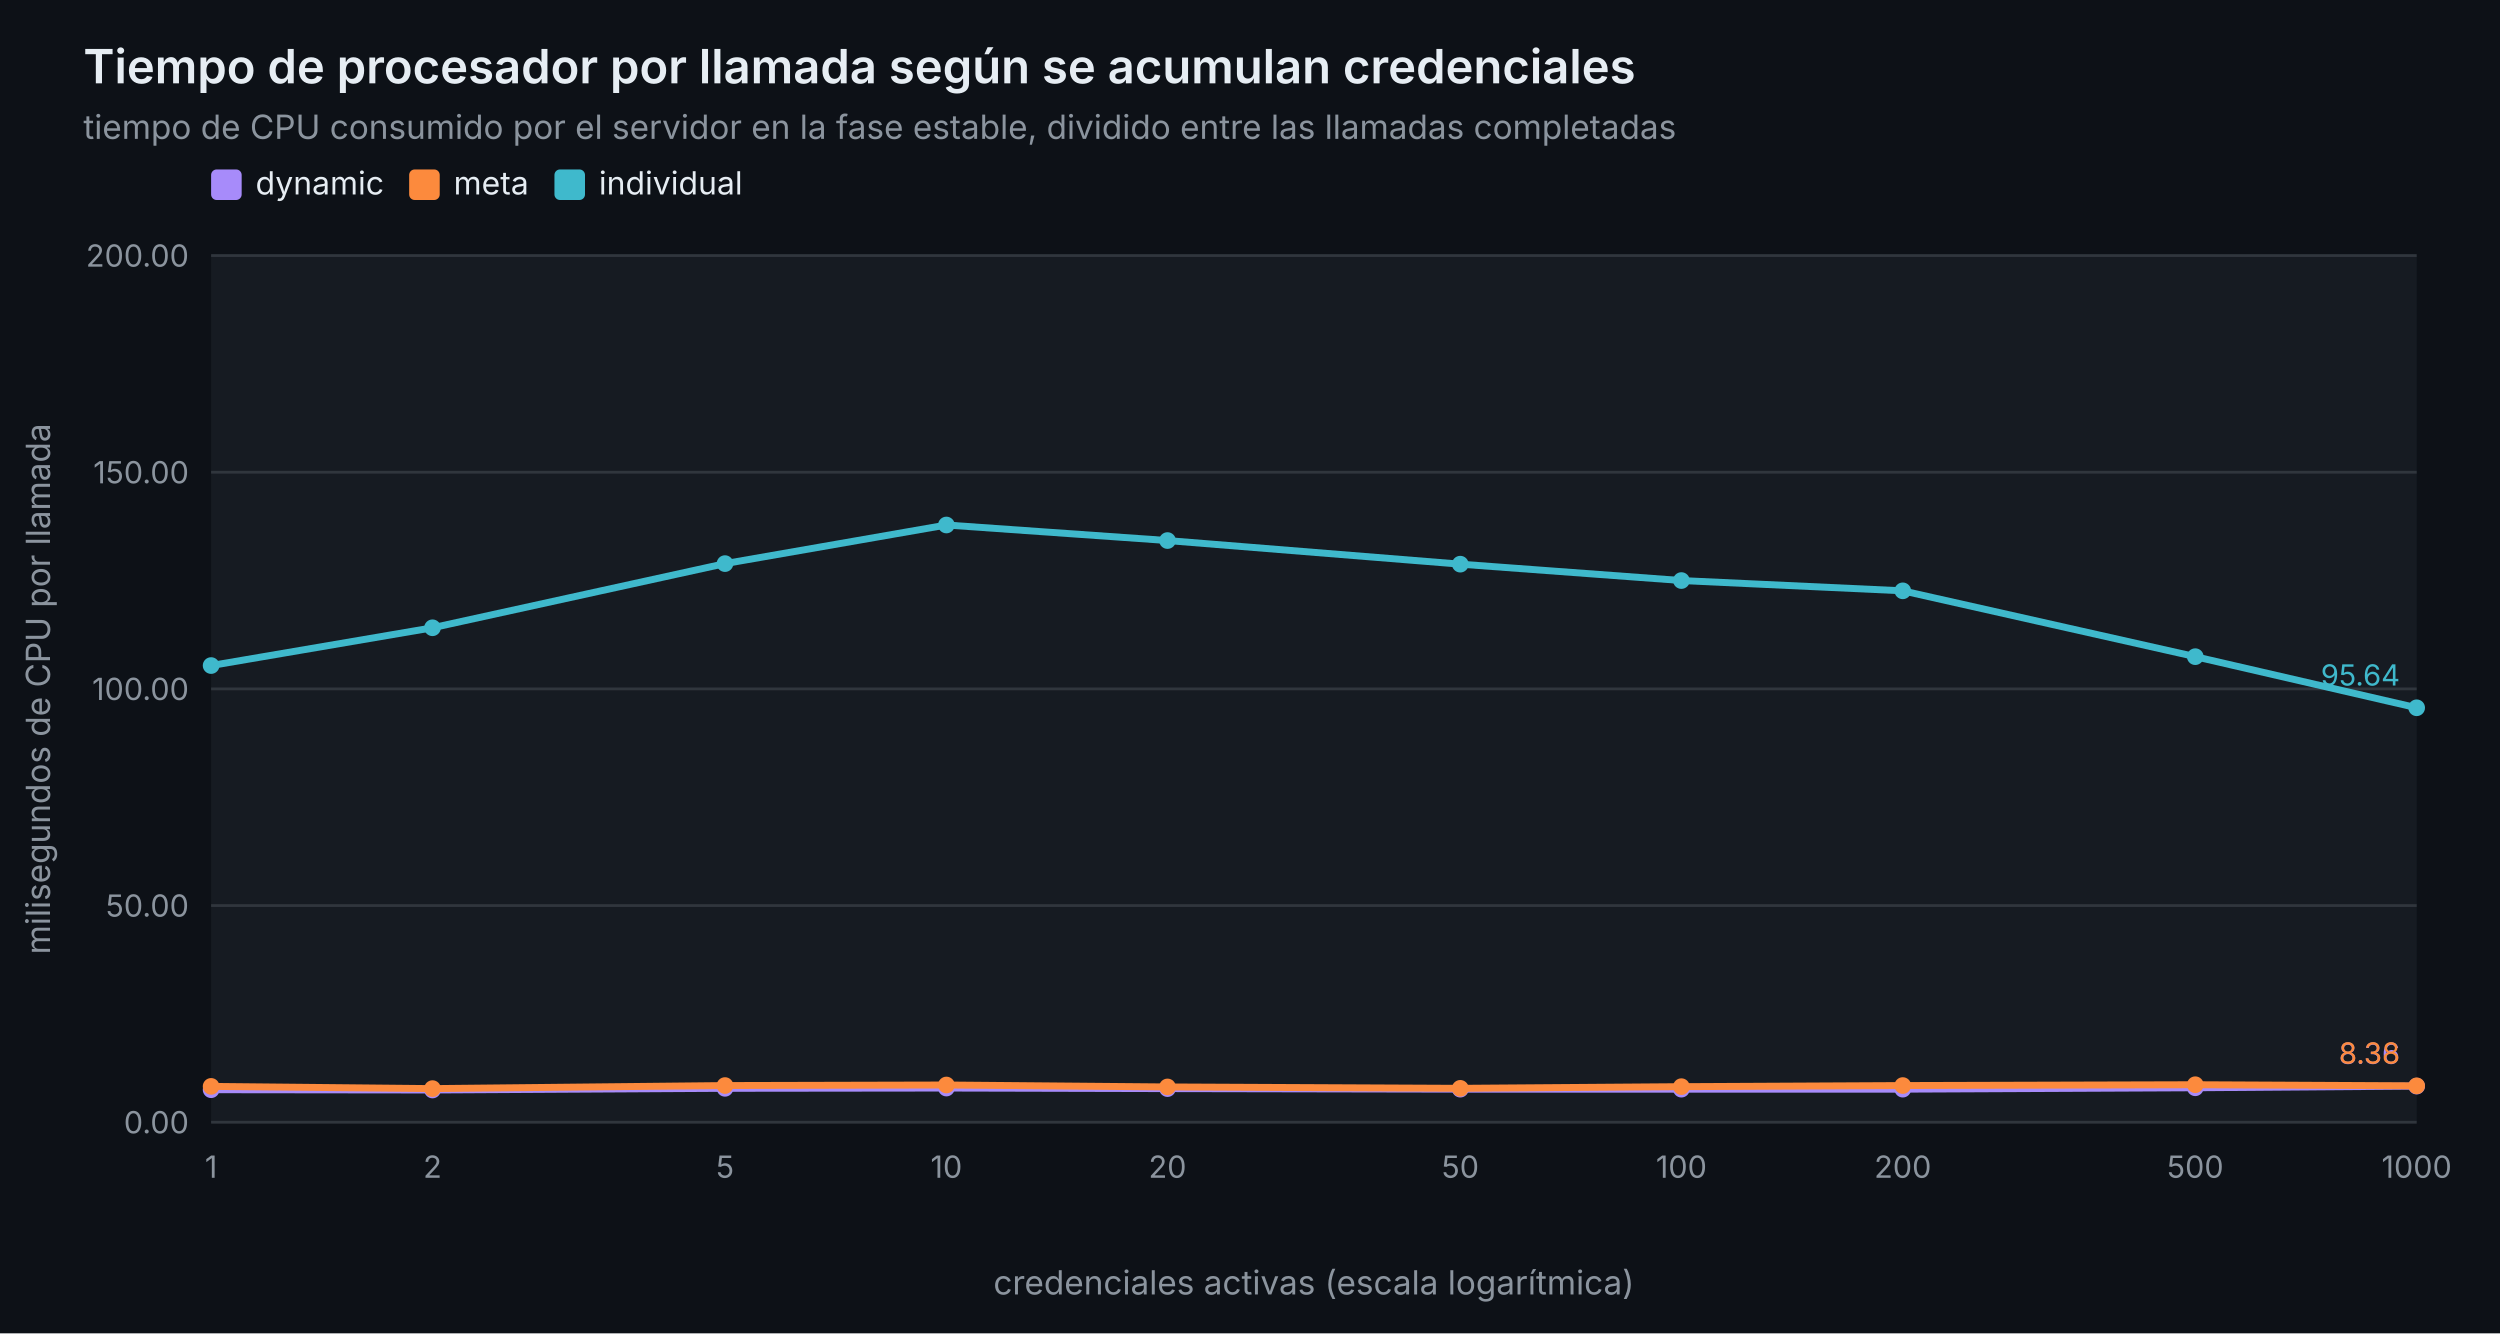
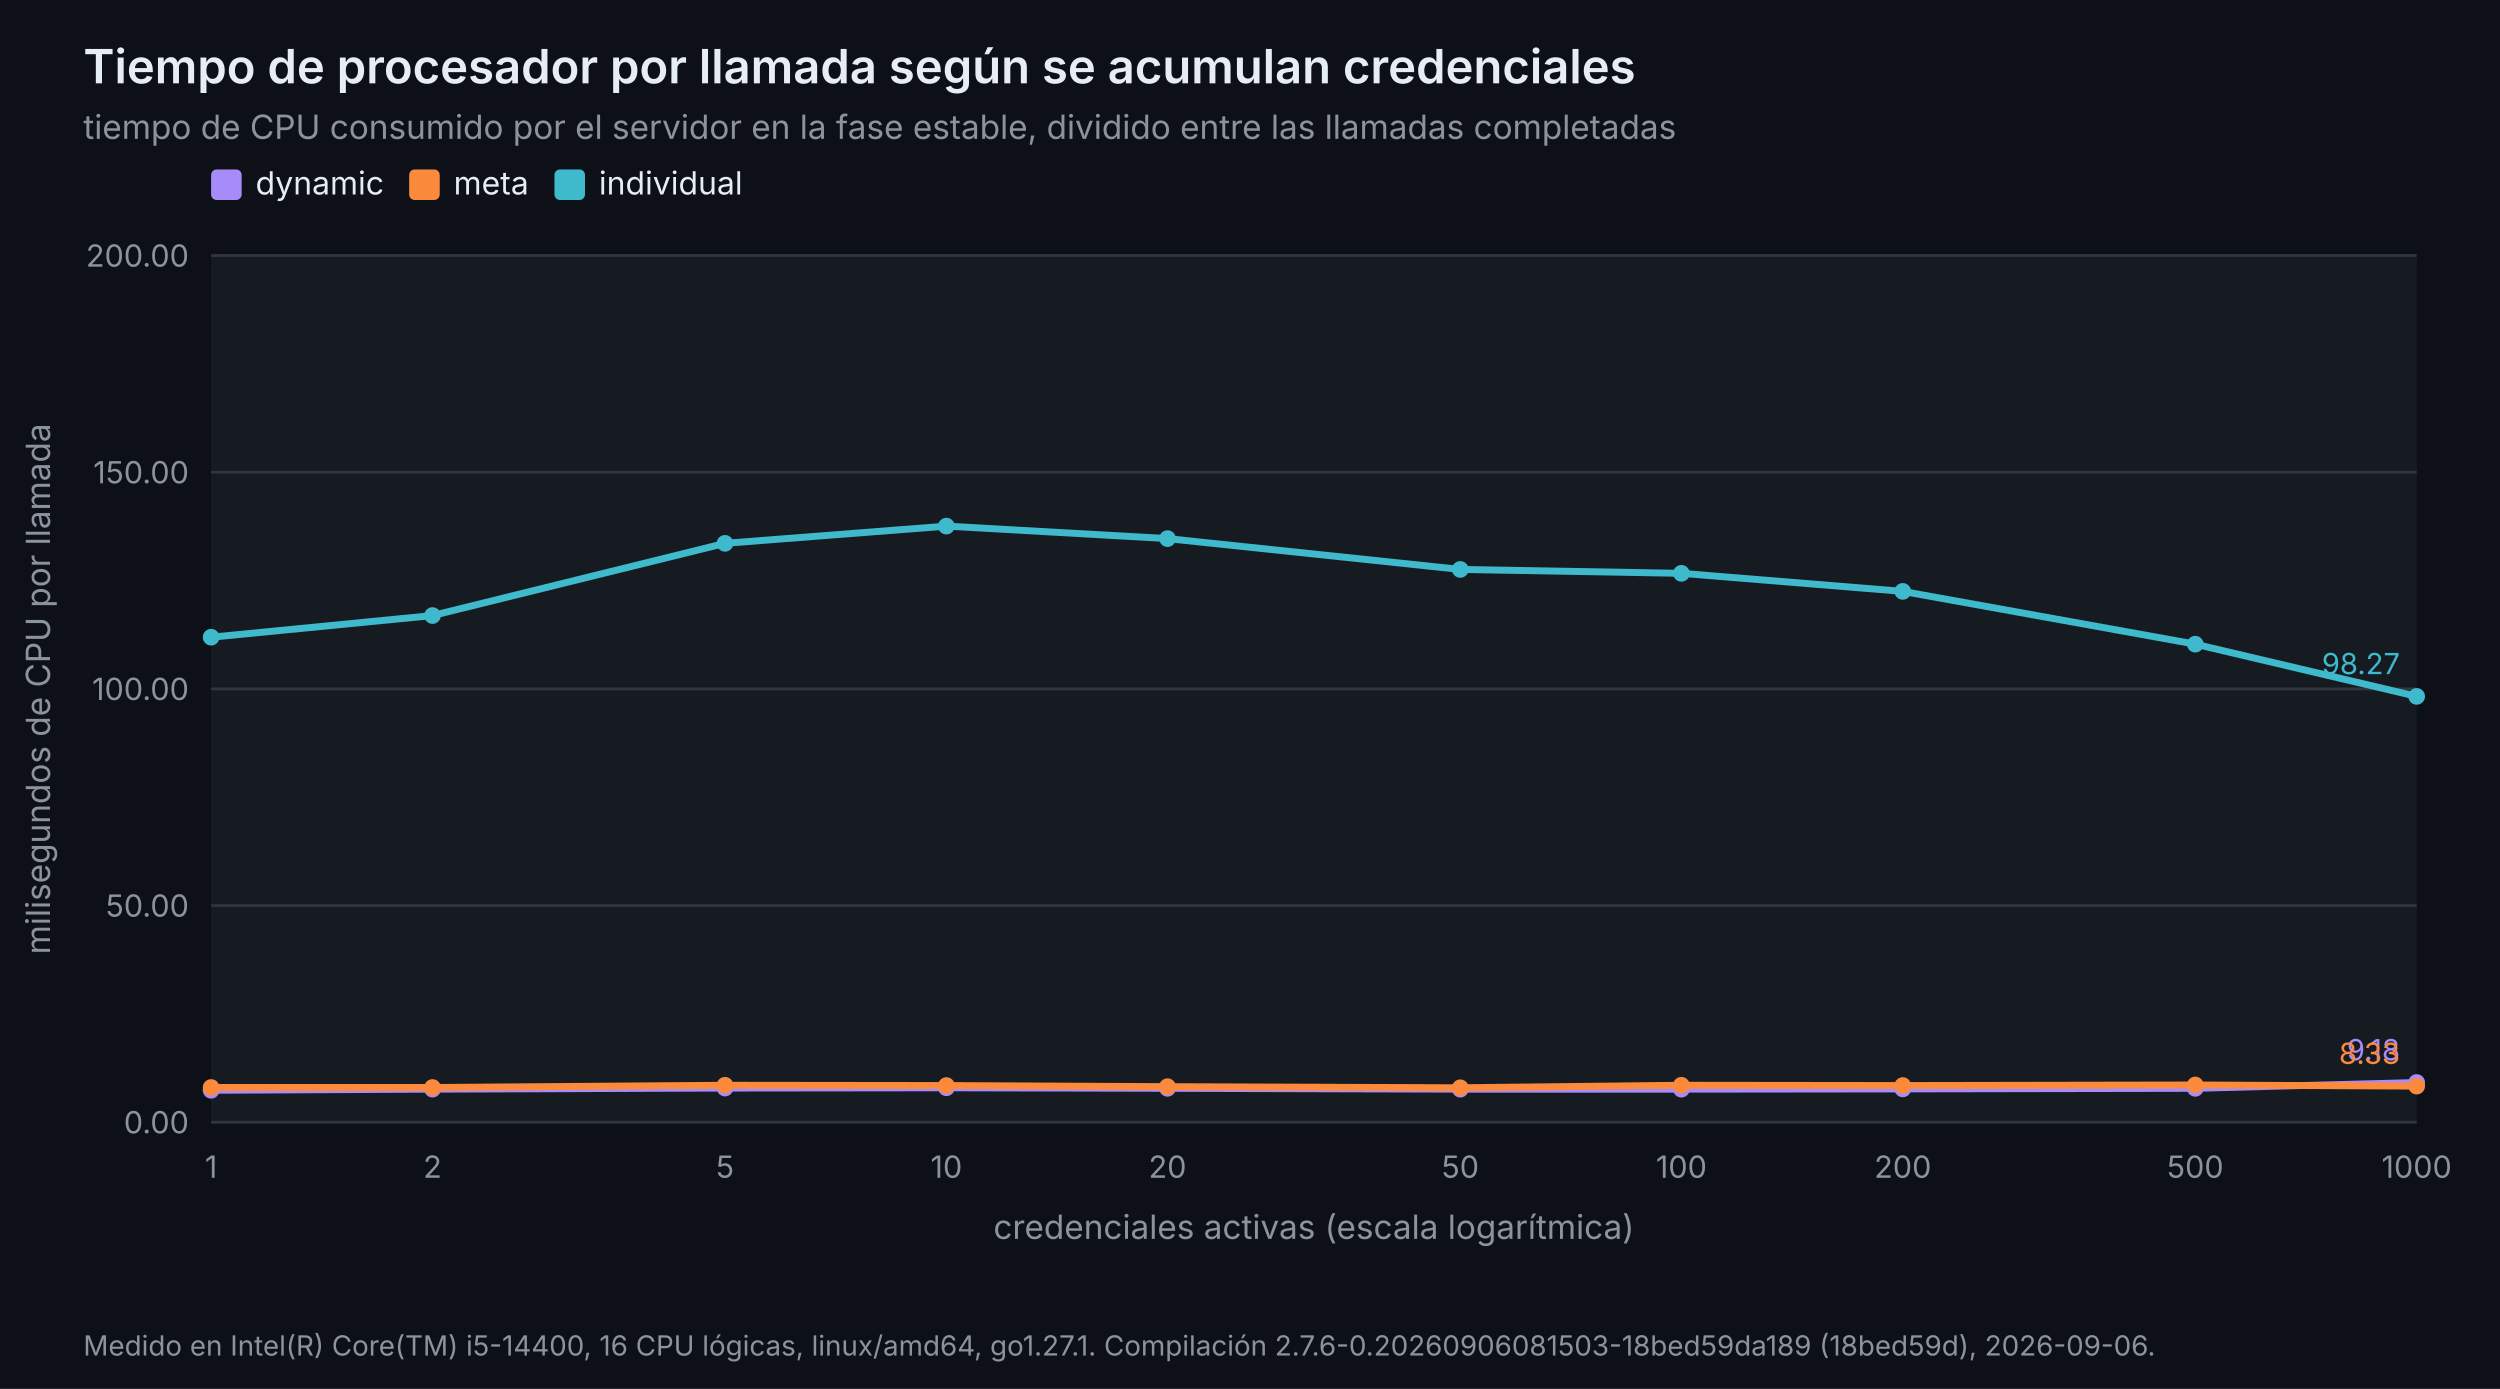
- <svg xmlns="http://www.w3.org/2000/svg" viewBox="0 0 900 480" width="900" height="480" role="img" aria-label="Tiempo de procesador por llamada según se acumulan credenciales. tiempo de CPU consumido por el servidor en la fase estable, dividido entre las llamadas completadas">
-   <rect width="900" height="480" fill="#0d1117" />
+ <svg xmlns="http://www.w3.org/2000/svg" viewBox="0 0 900 500" width="900" height="500" role="img" aria-label="Tiempo de procesador por llamada según se acumulan credenciales. tiempo de CPU consumido por el servidor en la fase estable, dividido entre las llamadas completadas. Medido en Intel(R) Core(TM) i5-14400, 16 CPU lógicas, linux/amd64, go1.27.1. Compilación 2.7.6-0.20260906081503-18bed59da189 (18bed59d), 2026-09-06.">
+   <rect width="900" height="500" fill="#0d1117" />
  <text x="30" y="30" font-family="ui-sans-serif,system-ui,-apple-system,Segoe UI,sans-serif" font-size="17" font-weight="600" fill="#e6edf3">Tiempo de procesador por llamada según se acumulan credenciales</text>
  <text x="30" y="50" font-family="ui-sans-serif,system-ui,-apple-system,Segoe UI,sans-serif" font-size="12" fill="#8b949e">tiempo de CPU consumido por el servidor en la fase estable, dividido entre las llamadas completadas</text>
  <rect x="76" y="92" width="794" height="312" fill="#161b22" />
  <rect x="76.0" y="61.0" width="11" height="11" rx="2" fill="#a78bfa" />
  <text x="92.0" y="70.0" font-family="ui-sans-serif,system-ui,-apple-system,Segoe UI,sans-serif" font-size="11.5" fill="#e6edf3">dynamic</text>
  <rect x="147.3" y="61.0" width="11" height="11" rx="2" fill="#fc8a3d" />
  <text x="163.3" y="70.0" font-family="ui-sans-serif,system-ui,-apple-system,Segoe UI,sans-serif" font-size="11.5" fill="#e6edf3">meta</text>
  <rect x="199.6" y="61.0" width="11" height="11" rx="2" fill="#3fb9cc" />
  <text x="215.6" y="70.0" font-family="ui-sans-serif,system-ui,-apple-system,Segoe UI,sans-serif" font-size="11.5" fill="#e6edf3">individual</text>
  <line x1="76" y1="404.0" x2="870" y2="404.0" stroke="#30363d" stroke-width="1" />
  <text x="68" y="408.0" font-family="ui-sans-serif,system-ui,-apple-system,Segoe UI,sans-serif" font-size="11" text-anchor="end" fill="#8b949e">0.00</text>
  <line x1="76" y1="326.0" x2="870" y2="326.0" stroke="#30363d" stroke-width="1" />
  <text x="68" y="330.0" font-family="ui-sans-serif,system-ui,-apple-system,Segoe UI,sans-serif" font-size="11" text-anchor="end" fill="#8b949e">50.00</text>
  <line x1="76" y1="248.0" x2="870" y2="248.0" stroke="#30363d" stroke-width="1" />
  <text x="68" y="252.0" font-family="ui-sans-serif,system-ui,-apple-system,Segoe UI,sans-serif" font-size="11" text-anchor="end" fill="#8b949e">100.00</text>
  <line x1="76" y1="170.0" x2="870" y2="170.0" stroke="#30363d" stroke-width="1" />
  <text x="68" y="174.0" font-family="ui-sans-serif,system-ui,-apple-system,Segoe UI,sans-serif" font-size="11" text-anchor="end" fill="#8b949e">150.00</text>
  <line x1="76" y1="92.0" x2="870" y2="92.0" stroke="#30363d" stroke-width="1" />
  <text x="68" y="96.0" font-family="ui-sans-serif,system-ui,-apple-system,Segoe UI,sans-serif" font-size="11" text-anchor="end" fill="#8b949e">200.00</text>
  <text x="18" y="248.0" font-family="ui-sans-serif,system-ui,-apple-system,Segoe UI,sans-serif" font-size="12" fill="#8b949e" text-anchor="middle" transform="rotate(-90 18 248.0)">milisegundos de CPU por llamada</text>
-   <text x="473.0" y="466" font-family="ui-sans-serif,system-ui,-apple-system,Segoe UI,sans-serif" font-size="12" text-anchor="middle" fill="#8b949e">credenciales activas (escala logarítmica)</text>
+   <text x="473.0" y="446" font-family="ui-sans-serif,system-ui,-apple-system,Segoe UI,sans-serif" font-size="12" text-anchor="middle" fill="#8b949e">credenciales activas (escala logarítmica)</text>
+   <text x="30" y="488" font-family="ui-sans-serif,system-ui,-apple-system,Segoe UI,sans-serif" font-size="10" fill="#8b949e">Medido en Intel(R) Core(TM) i5-14400, 16 CPU lógicas, linux/amd64, go1.27.1. Compilación 2.7.6-0.20260906081503-18bed59da189 (18bed59d), 2026-09-06.</text>
  <text x="76.0" y="424" font-family="ui-sans-serif,system-ui,-apple-system,Segoe UI,sans-serif" font-size="11" text-anchor="middle" fill="#8b949e">1</text>
  <text x="155.7" y="424" font-family="ui-sans-serif,system-ui,-apple-system,Segoe UI,sans-serif" font-size="11" text-anchor="middle" fill="#8b949e">2</text>
  <text x="261.0" y="424" font-family="ui-sans-serif,system-ui,-apple-system,Segoe UI,sans-serif" font-size="11" text-anchor="middle" fill="#8b949e">5</text>
  <text x="340.7" y="424" font-family="ui-sans-serif,system-ui,-apple-system,Segoe UI,sans-serif" font-size="11" text-anchor="middle" fill="#8b949e">10</text>
  <text x="420.3" y="424" font-family="ui-sans-serif,system-ui,-apple-system,Segoe UI,sans-serif" font-size="11" text-anchor="middle" fill="#8b949e">20</text>
  <text x="525.7" y="424" font-family="ui-sans-serif,system-ui,-apple-system,Segoe UI,sans-serif" font-size="11" text-anchor="middle" fill="#8b949e">50</text>
  <text x="605.3" y="424" font-family="ui-sans-serif,system-ui,-apple-system,Segoe UI,sans-serif" font-size="11" text-anchor="middle" fill="#8b949e">100</text>
  <text x="685.0" y="424" font-family="ui-sans-serif,system-ui,-apple-system,Segoe UI,sans-serif" font-size="11" text-anchor="middle" fill="#8b949e">200</text>
  <text x="790.3" y="424" font-family="ui-sans-serif,system-ui,-apple-system,Segoe UI,sans-serif" font-size="11" text-anchor="middle" fill="#8b949e">500</text>
  <text x="870.0" y="424" font-family="ui-sans-serif,system-ui,-apple-system,Segoe UI,sans-serif" font-size="11" text-anchor="middle" fill="#8b949e">1000</text>
-   <path d="M76.0,392.3L155.7,392.4L261.0,391.8L340.7,391.7L420.3,391.9L525.7,392.1L605.3,392.1L685.0,392.1L790.3,391.6L870.0,391.0" fill="none" stroke="#a78bfa" stroke-width="2.5" stroke-linejoin="round" />
-   <circle cx="76.0" cy="392.3" r="3" fill="#a78bfa" />
-   <circle cx="155.7" cy="392.4" r="3" fill="#a78bfa" />
-   <circle cx="261.0" cy="391.8" r="3" fill="#a78bfa" />
-   <circle cx="340.7" cy="391.7" r="3" fill="#a78bfa" />
-   <circle cx="420.3" cy="391.9" r="3" fill="#a78bfa" />
+   <path d="M76.0,392.5L155.7,392.1L261.0,391.7L340.7,391.6L420.3,391.8L525.7,392.1L605.3,392.1L685.0,392.0L790.3,391.8L870.0,389.7" fill="none" stroke="#a78bfa" stroke-width="2.5" stroke-linejoin="round" />
+   <circle cx="76.0" cy="392.5" r="3" fill="#a78bfa" />
+   <circle cx="155.7" cy="392.1" r="3" fill="#a78bfa" />
+   <circle cx="261.0" cy="391.7" r="3" fill="#a78bfa" />
+   <circle cx="340.7" cy="391.6" r="3" fill="#a78bfa" />
+   <circle cx="420.3" cy="391.8" r="3" fill="#a78bfa" />
  <circle cx="525.7" cy="392.1" r="3" fill="#a78bfa" />
  <circle cx="605.3" cy="392.1" r="3" fill="#a78bfa" />
-   <circle cx="685.0" cy="392.1" r="3" fill="#a78bfa" />
-   <circle cx="790.3" cy="391.6" r="3" fill="#a78bfa" />
-   <circle cx="870.0" cy="391.0" r="3" fill="#a78bfa" />
-   <text x="864.0" y="383.0" font-family="ui-sans-serif,system-ui,-apple-system,Segoe UI,sans-serif" font-size="10.5" text-anchor="end" fill="#a78bfa">8.36</text>
-   <path d="M76.0,391.1L155.7,391.9L261.0,390.8L340.7,390.6L420.3,391.3L525.7,391.8L605.3,391.2L685.0,390.8L790.3,390.5L870.0,390.9" fill="none" stroke="#fc8a3d" stroke-width="2.5" stroke-linejoin="round" />
-   <circle cx="76.0" cy="391.1" r="3" fill="#fc8a3d" />
-   <circle cx="155.7" cy="391.9" r="3" fill="#fc8a3d" />
-   <circle cx="261.0" cy="390.8" r="3" fill="#fc8a3d" />
-   <circle cx="340.7" cy="390.6" r="3" fill="#fc8a3d" />
-   <circle cx="420.3" cy="391.3" r="3" fill="#fc8a3d" />
-   <circle cx="525.7" cy="391.8" r="3" fill="#fc8a3d" />
-   <circle cx="605.3" cy="391.2" r="3" fill="#fc8a3d" />
+   <circle cx="685.0" cy="392.0" r="3" fill="#a78bfa" />
+   <circle cx="790.3" cy="391.8" r="3" fill="#a78bfa" />
+   <circle cx="870.0" cy="389.7" r="3" fill="#a78bfa" />
+   <text x="864.0" y="381.7" font-family="ui-sans-serif,system-ui,-apple-system,Segoe UI,sans-serif" font-size="10.5" text-anchor="end" fill="#a78bfa">9.18</text>
+   <path d="M76.0,391.5L155.7,391.5L261.0,390.7L340.7,390.8L420.3,391.2L525.7,391.6L605.3,390.7L685.0,390.8L790.3,390.6L870.0,391.0" fill="none" stroke="#fc8a3d" stroke-width="2.5" stroke-linejoin="round" />
+   <circle cx="76.0" cy="391.5" r="3" fill="#fc8a3d" />
+   <circle cx="155.7" cy="391.5" r="3" fill="#fc8a3d" />
+   <circle cx="261.0" cy="390.7" r="3" fill="#fc8a3d" />
+   <circle cx="340.7" cy="390.8" r="3" fill="#fc8a3d" />
+   <circle cx="420.3" cy="391.2" r="3" fill="#fc8a3d" />
+   <circle cx="525.7" cy="391.6" r="3" fill="#fc8a3d" />
+   <circle cx="605.3" cy="390.7" r="3" fill="#fc8a3d" />
  <circle cx="685.0" cy="390.8" r="3" fill="#fc8a3d" />
-   <circle cx="790.3" cy="390.5" r="3" fill="#fc8a3d" />
-   <circle cx="870.0" cy="390.9" r="3" fill="#fc8a3d" />
-   <text x="864.0" y="382.9" font-family="ui-sans-serif,system-ui,-apple-system,Segoe UI,sans-serif" font-size="10.5" text-anchor="end" fill="#fc8a3d">8.38</text>
-   <path d="M76.0,239.6L155.7,226.0L261.0,202.9L340.7,189.0L420.3,194.6L525.7,203.1L605.3,209.0L685.0,212.7L790.3,236.4L870.0,254.8" fill="none" stroke="#3fb9cc" stroke-width="2.5" stroke-linejoin="round" />
-   <circle cx="76.0" cy="239.6" r="3" fill="#3fb9cc" />
-   <circle cx="155.7" cy="226.0" r="3" fill="#3fb9cc" />
-   <circle cx="261.0" cy="202.9" r="3" fill="#3fb9cc" />
-   <circle cx="340.7" cy="189.0" r="3" fill="#3fb9cc" />
-   <circle cx="420.3" cy="194.6" r="3" fill="#3fb9cc" />
-   <circle cx="525.7" cy="203.1" r="3" fill="#3fb9cc" />
-   <circle cx="605.3" cy="209.0" r="3" fill="#3fb9cc" />
-   <circle cx="685.0" cy="212.7" r="3" fill="#3fb9cc" />
-   <circle cx="790.3" cy="236.4" r="3" fill="#3fb9cc" />
-   <circle cx="870.0" cy="254.8" r="3" fill="#3fb9cc" />
-   <text x="864.0" y="246.8" font-family="ui-sans-serif,system-ui,-apple-system,Segoe UI,sans-serif" font-size="10.5" text-anchor="end" fill="#3fb9cc">95.64</text>
+   <circle cx="790.3" cy="390.6" r="3" fill="#fc8a3d" />
+   <circle cx="870.0" cy="391.0" r="3" fill="#fc8a3d" />
+   <text x="864.0" y="383.0" font-family="ui-sans-serif,system-ui,-apple-system,Segoe UI,sans-serif" font-size="10.5" text-anchor="end" fill="#fc8a3d">8.33</text>
+   <path d="M76.0,229.4L155.7,221.6L261.0,195.6L340.7,189.4L420.3,193.9L525.7,205.0L605.3,206.4L685.0,212.9L790.3,231.9L870.0,250.7" fill="none" stroke="#3fb9cc" stroke-width="2.5" stroke-linejoin="round" />
+   <circle cx="76.0" cy="229.4" r="3" fill="#3fb9cc" />
+   <circle cx="155.7" cy="221.6" r="3" fill="#3fb9cc" />
+   <circle cx="261.0" cy="195.6" r="3" fill="#3fb9cc" />
+   <circle cx="340.7" cy="189.4" r="3" fill="#3fb9cc" />
+   <circle cx="420.3" cy="193.9" r="3" fill="#3fb9cc" />
+   <circle cx="525.7" cy="205.0" r="3" fill="#3fb9cc" />
+   <circle cx="605.3" cy="206.4" r="3" fill="#3fb9cc" />
+   <circle cx="685.0" cy="212.9" r="3" fill="#3fb9cc" />
+   <circle cx="790.3" cy="231.9" r="3" fill="#3fb9cc" />
+   <circle cx="870.0" cy="250.7" r="3" fill="#3fb9cc" />
+   <text x="864.0" y="242.7" font-family="ui-sans-serif,system-ui,-apple-system,Segoe UI,sans-serif" font-size="10.5" text-anchor="end" fill="#3fb9cc">98.27</text>
</svg>
